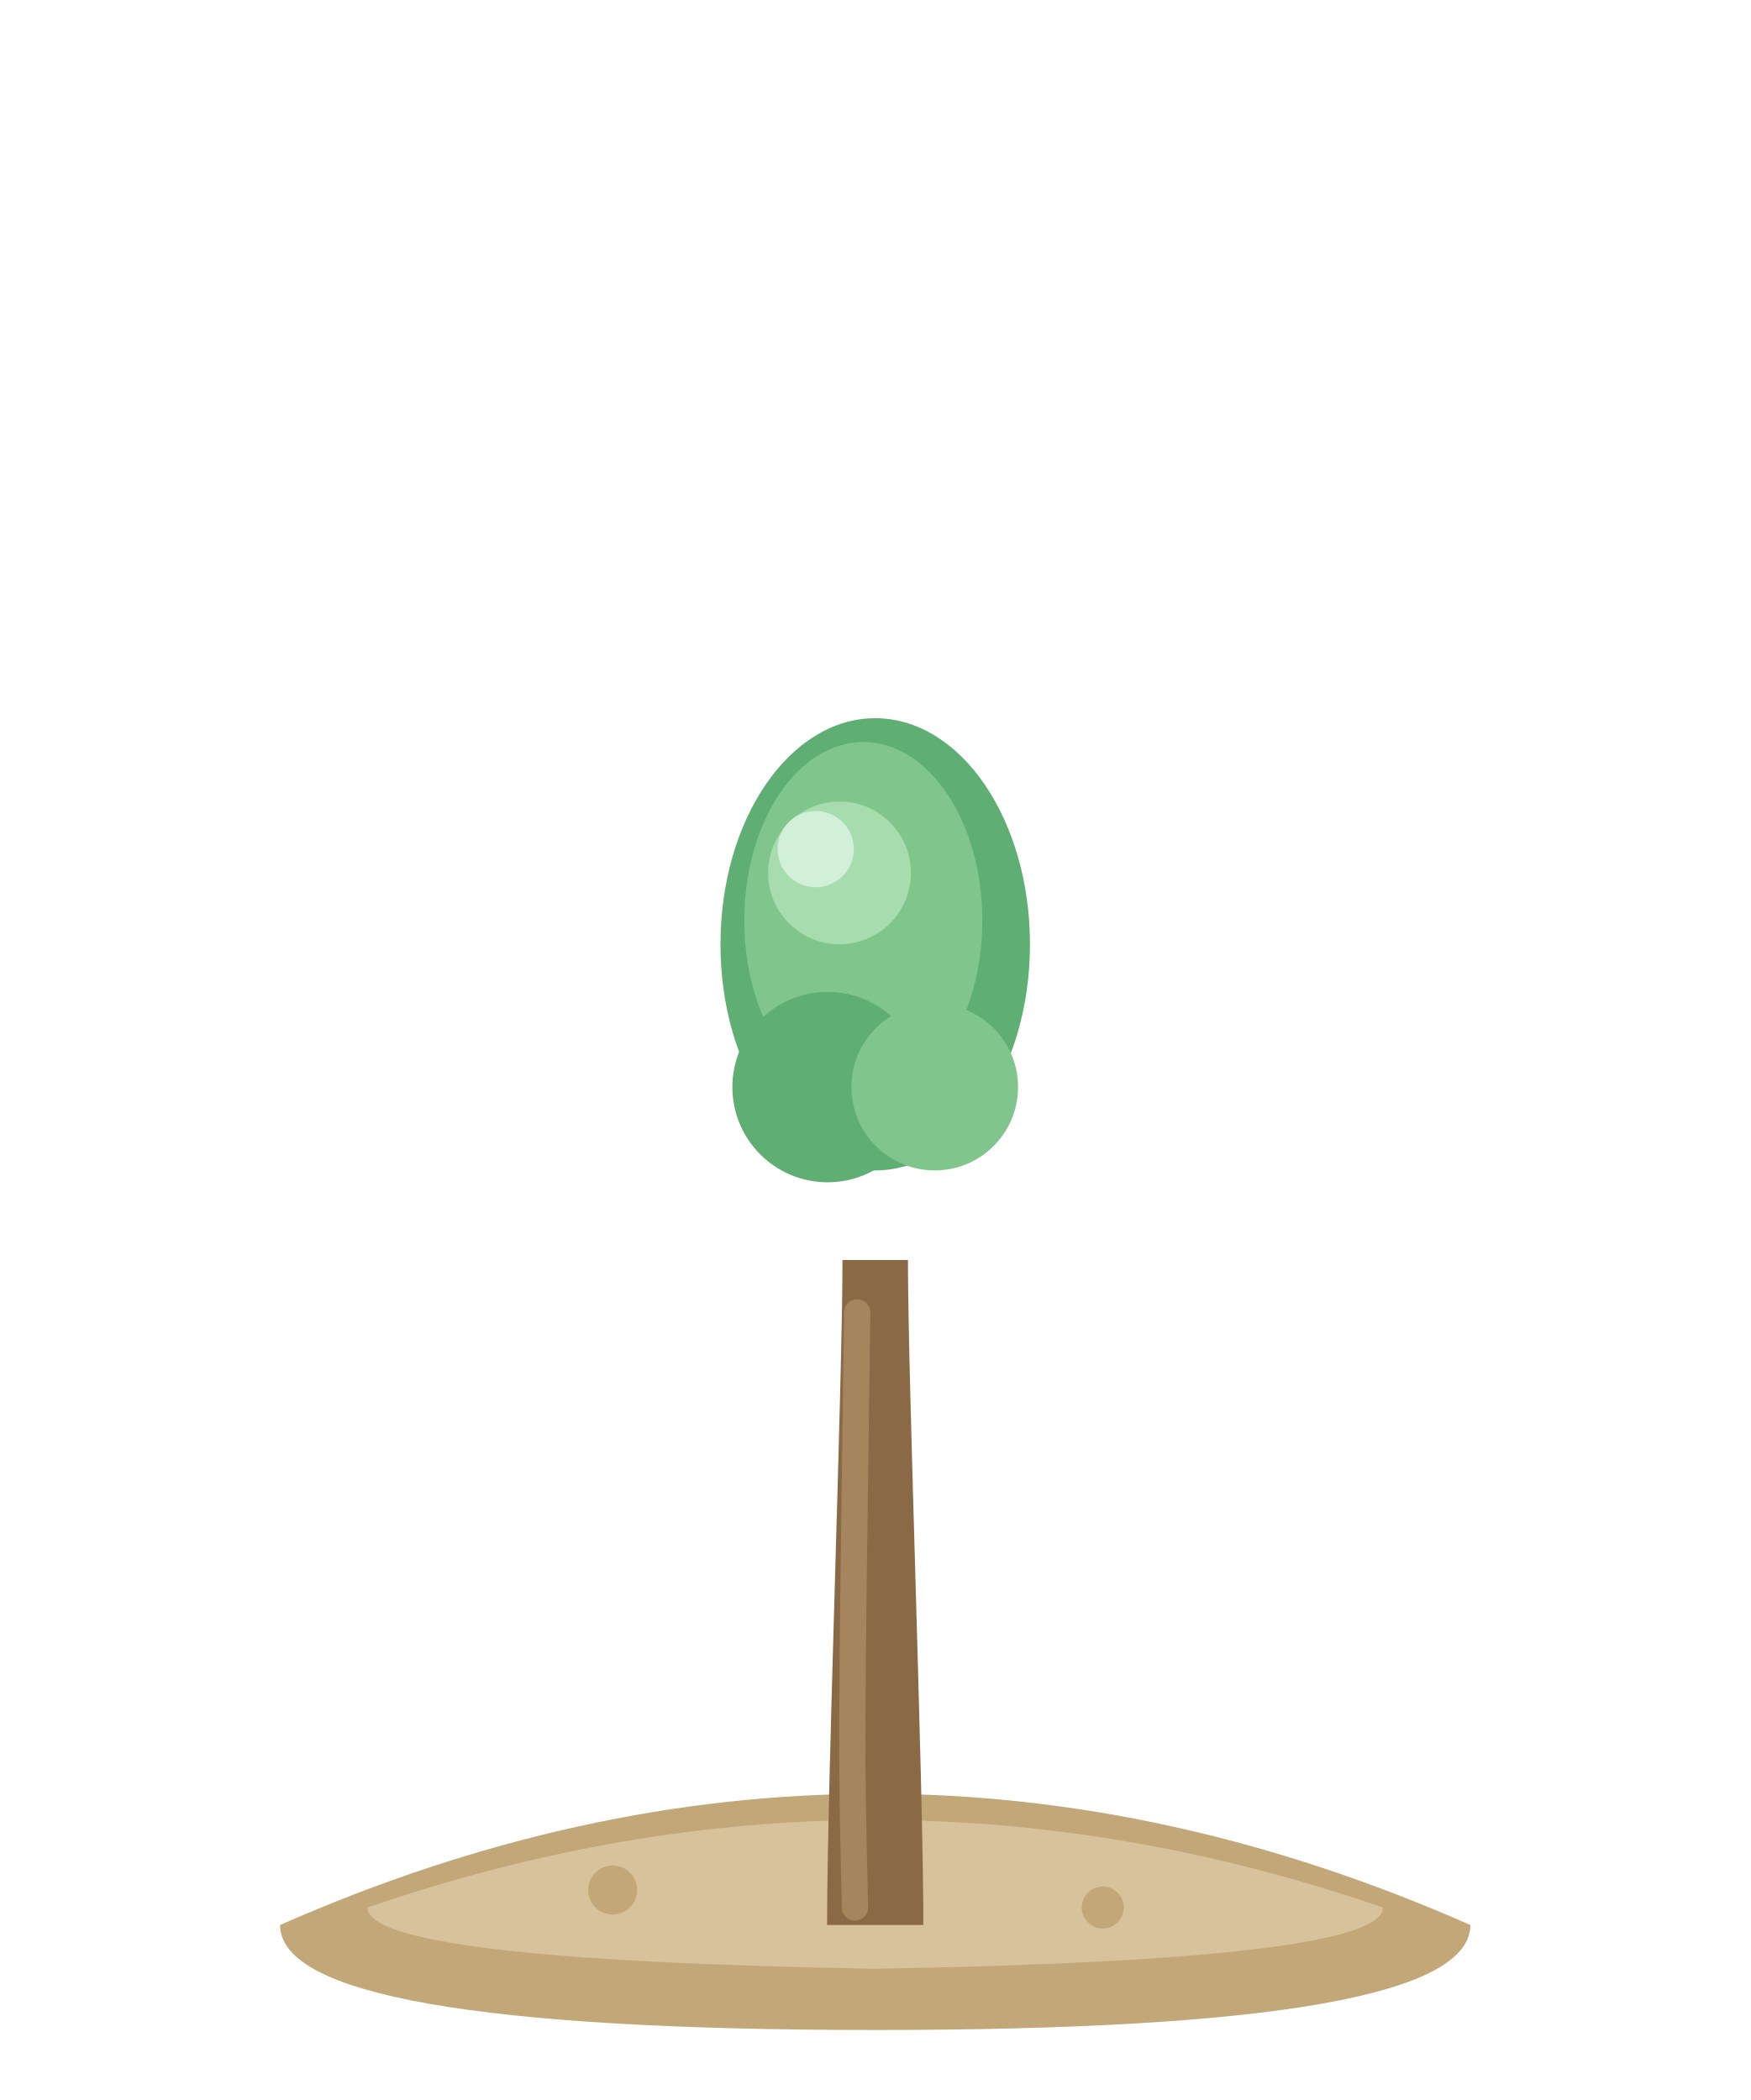
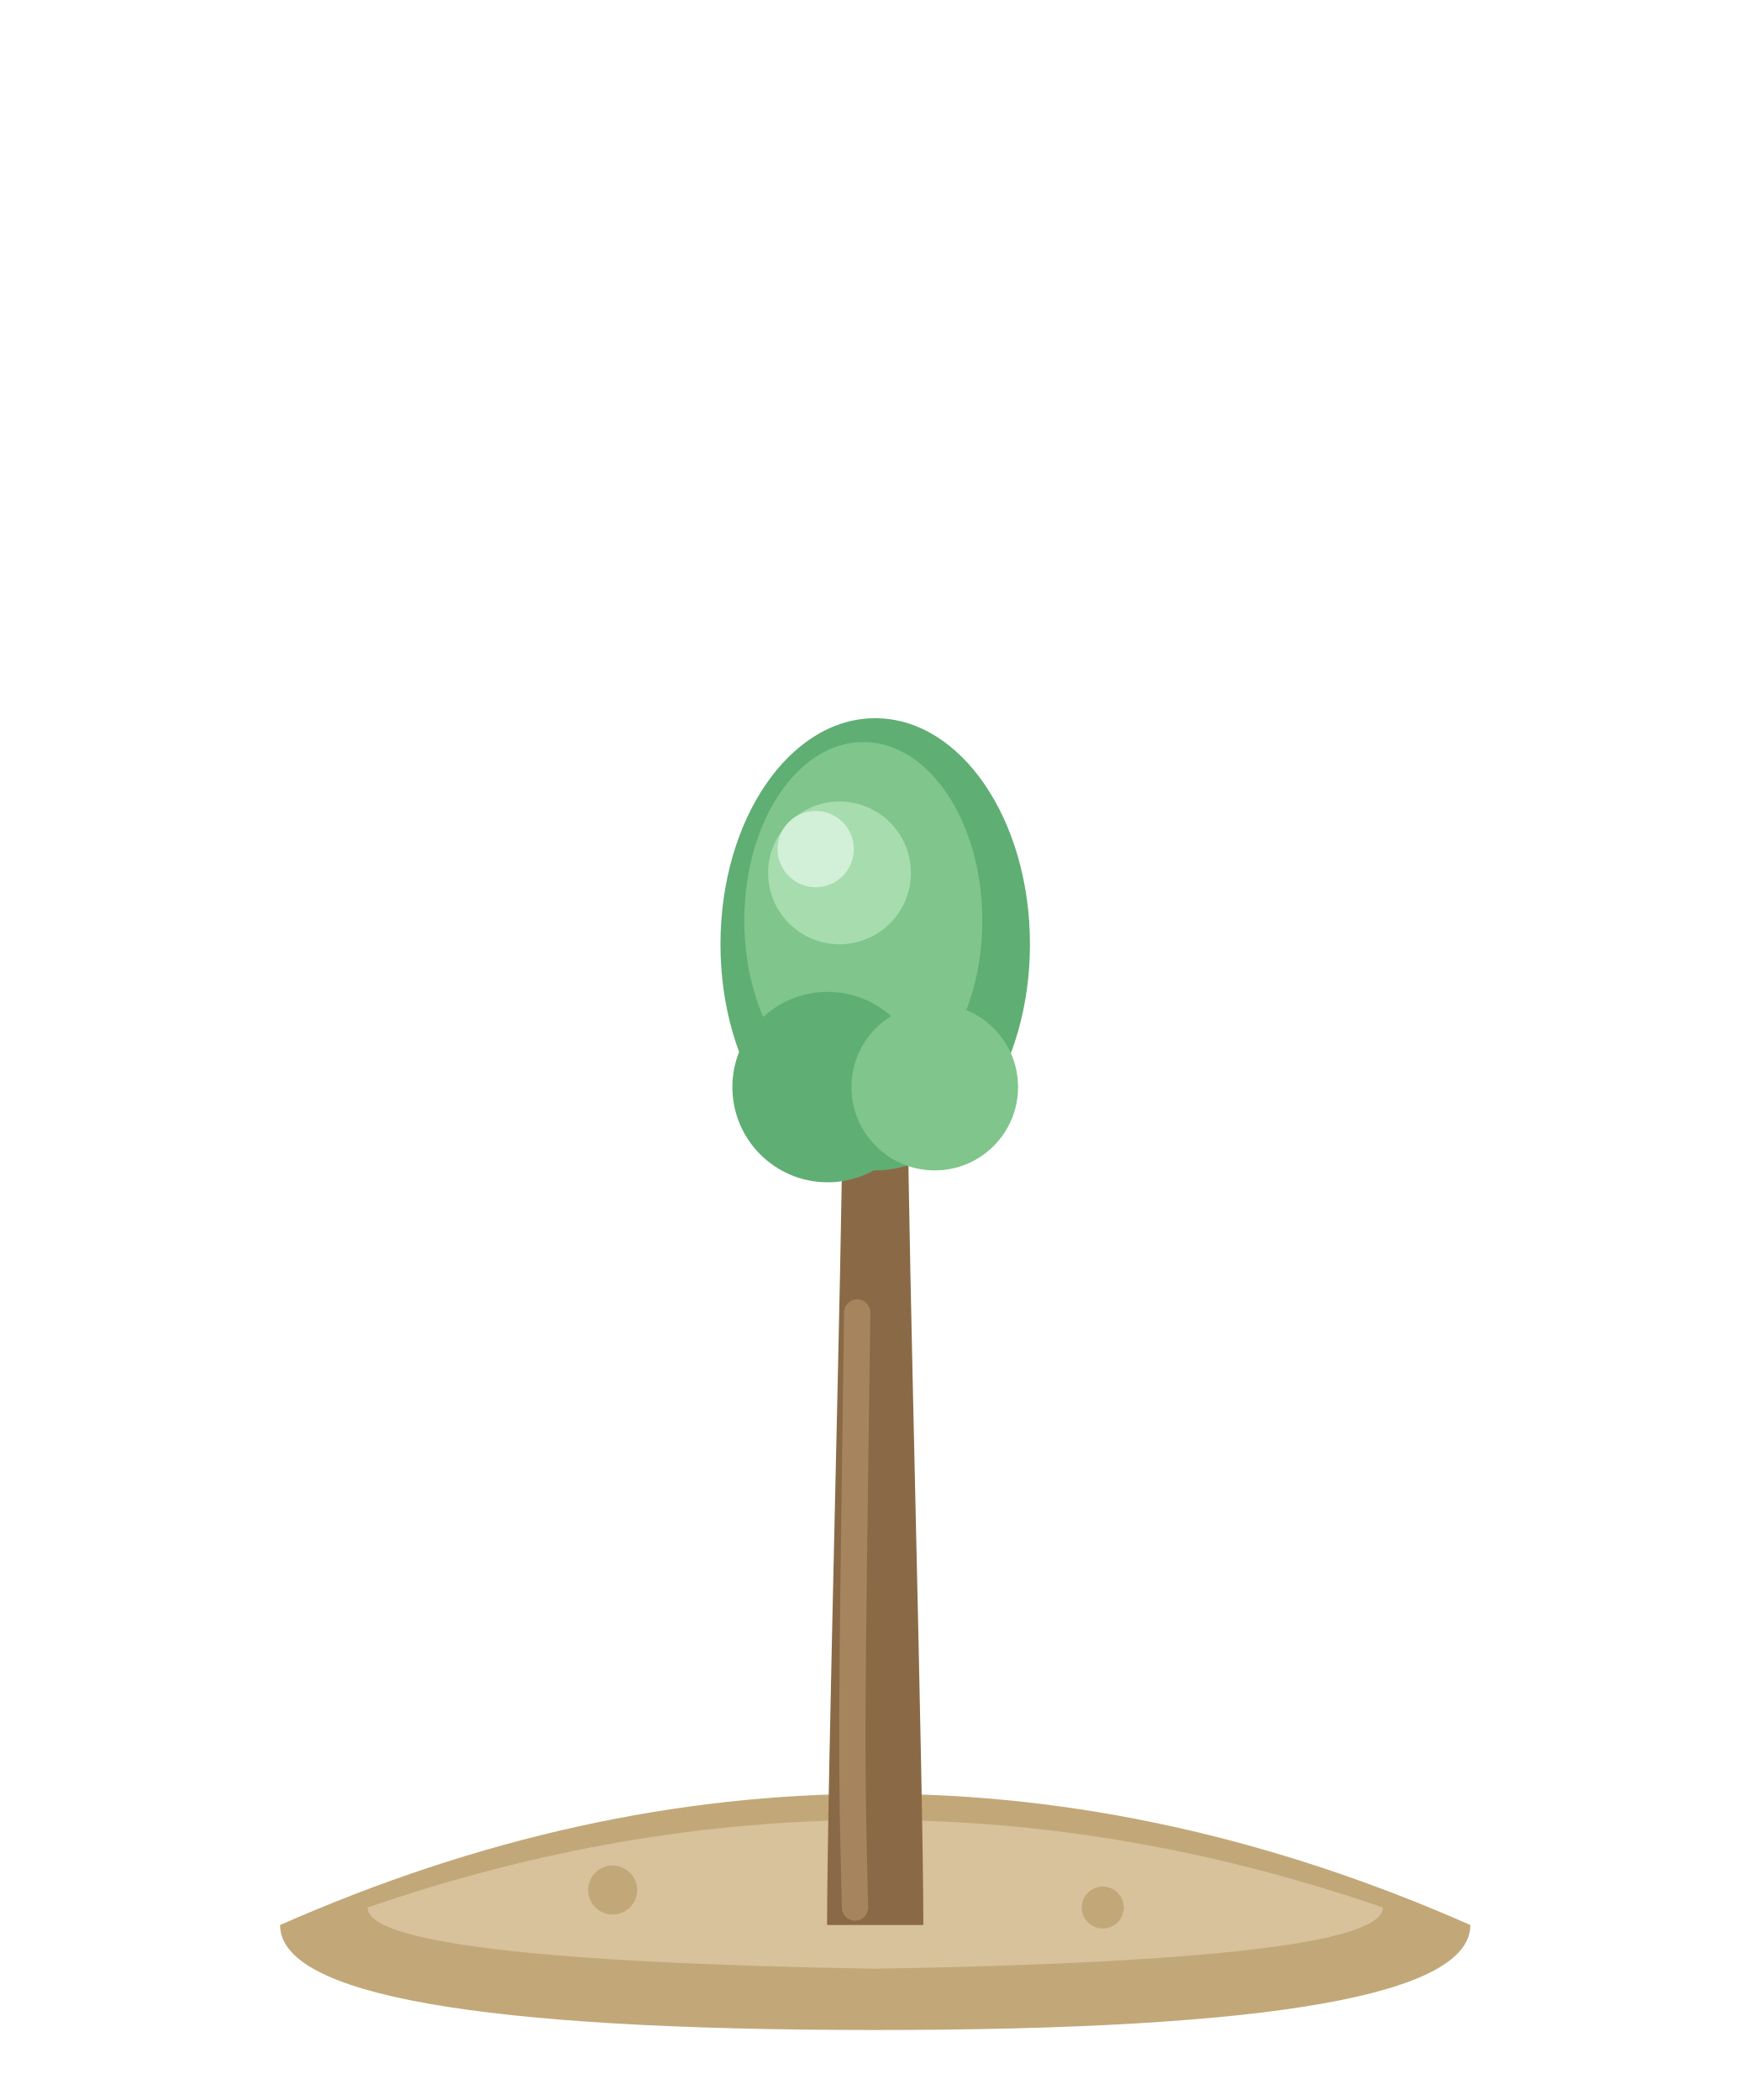
<svg xmlns="http://www.w3.org/2000/svg" viewBox="0 0 100 120">
  <path d="M16 110 Q50 95 84 110 Q84 116 50 116 Q16 116 16 110 Z" fill="#C2A878" />
  <path d="M21 109 Q50 99 79 109 Q79 112 50 112.5 Q21 112 21 109 Z" fill="#D8C29B" />
  <circle cx="35" cy="108" r="1.4" fill="#C2A878" />
  <circle cx="63" cy="109" r="1.2" fill="#C2A878" />
-   <path d="M47.25 110 C 47.25 102 48.13 79 48.13 72 L 51.87 72 C 51.87 79 52.75 102 52.75 110 Z" fill="#8A6A46" />
+   <path d="M47.25 110 C 47.25 102 48.13 70.56 48.13 63.56 L 51.87 63.56 C 51.87 70.56 52.75 102 52.75 110 Z" fill="#8A6A46" />
  <path d="M48.971 75 C 48.625 100 48.625 100 48.845 109" stroke="#A6855E" stroke-width="1.5" fill="none" stroke-linecap="round" />
  <ellipse cx="50" cy="53.96" rx="8.84" ry="12.92" fill="#5FAE74" />
  <ellipse cx="49.32" cy="52.6" rx="6.8" ry="10.2" fill="#7FC58C" />
  <circle cx="47.28" cy="62.12" r="5.44" fill="#5FAE74" />
  <circle cx="53.4" cy="62.12" r="4.76" fill="#7FC58C" />
  <circle cx="47.96" cy="49.88" r="4.08" fill="#A6DCAE" />
  <circle cx="46.6" cy="48.52" r="2.18" fill="#D2EFD7" />
</svg>
